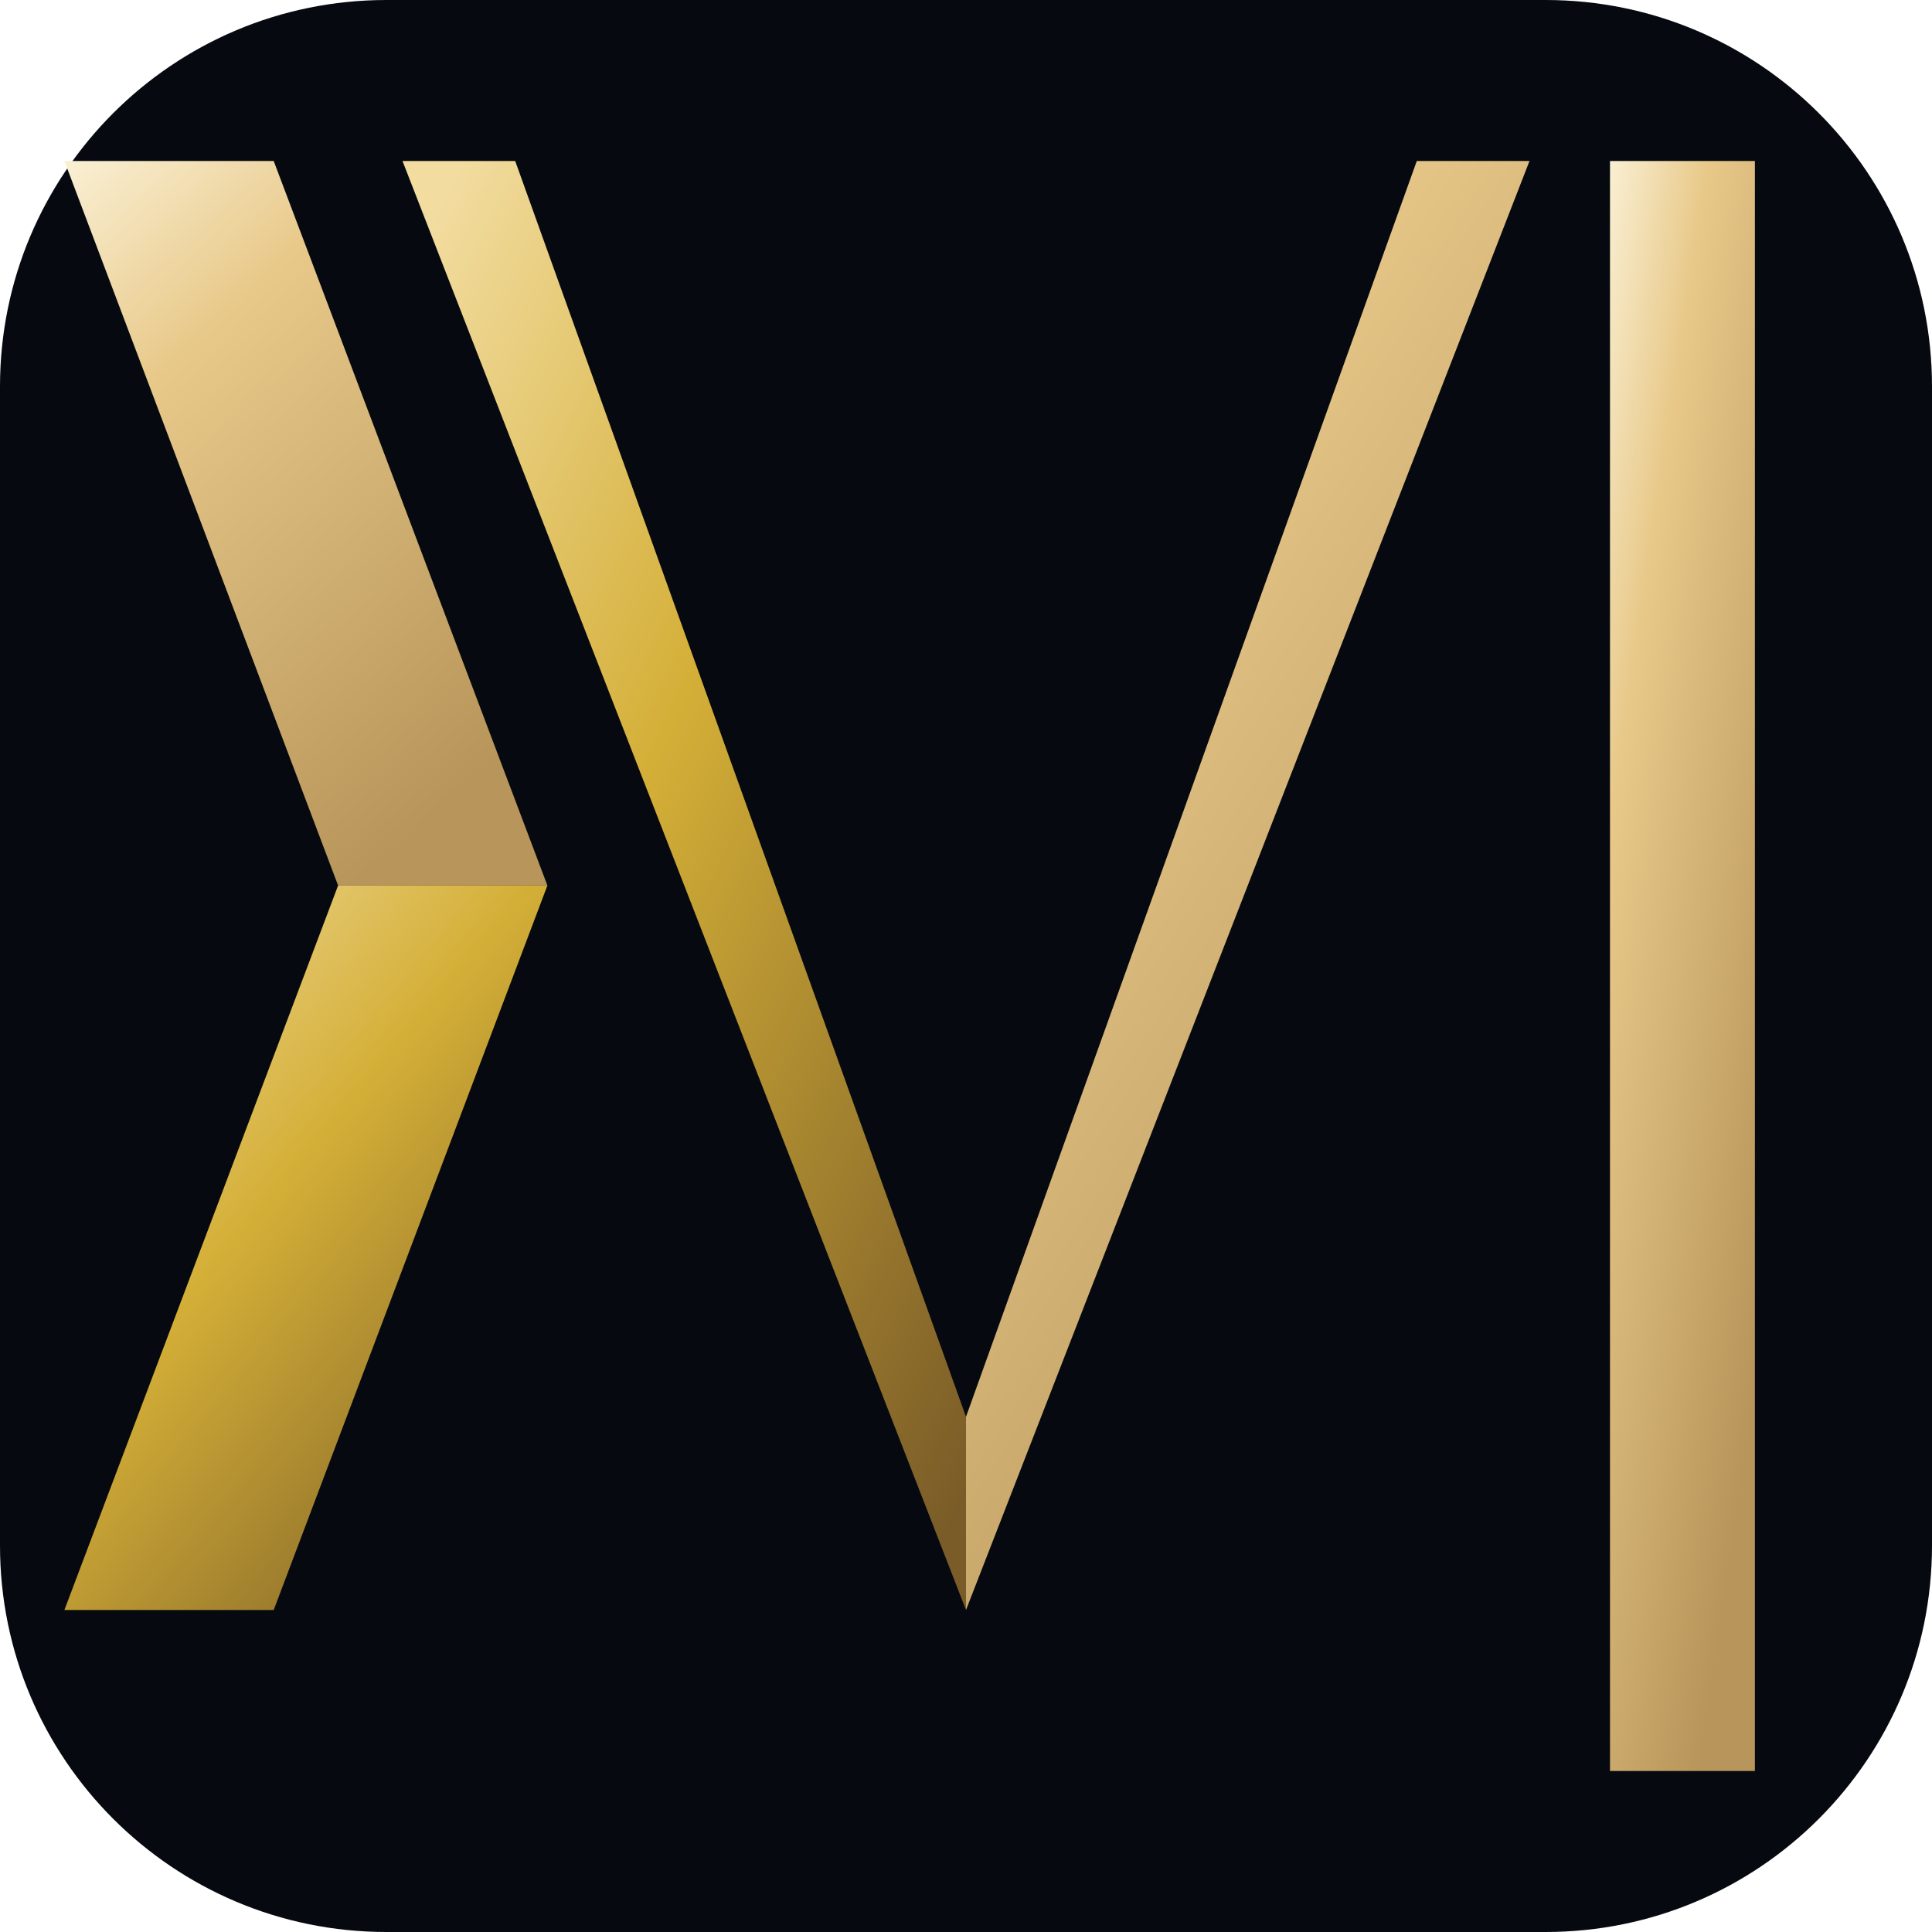
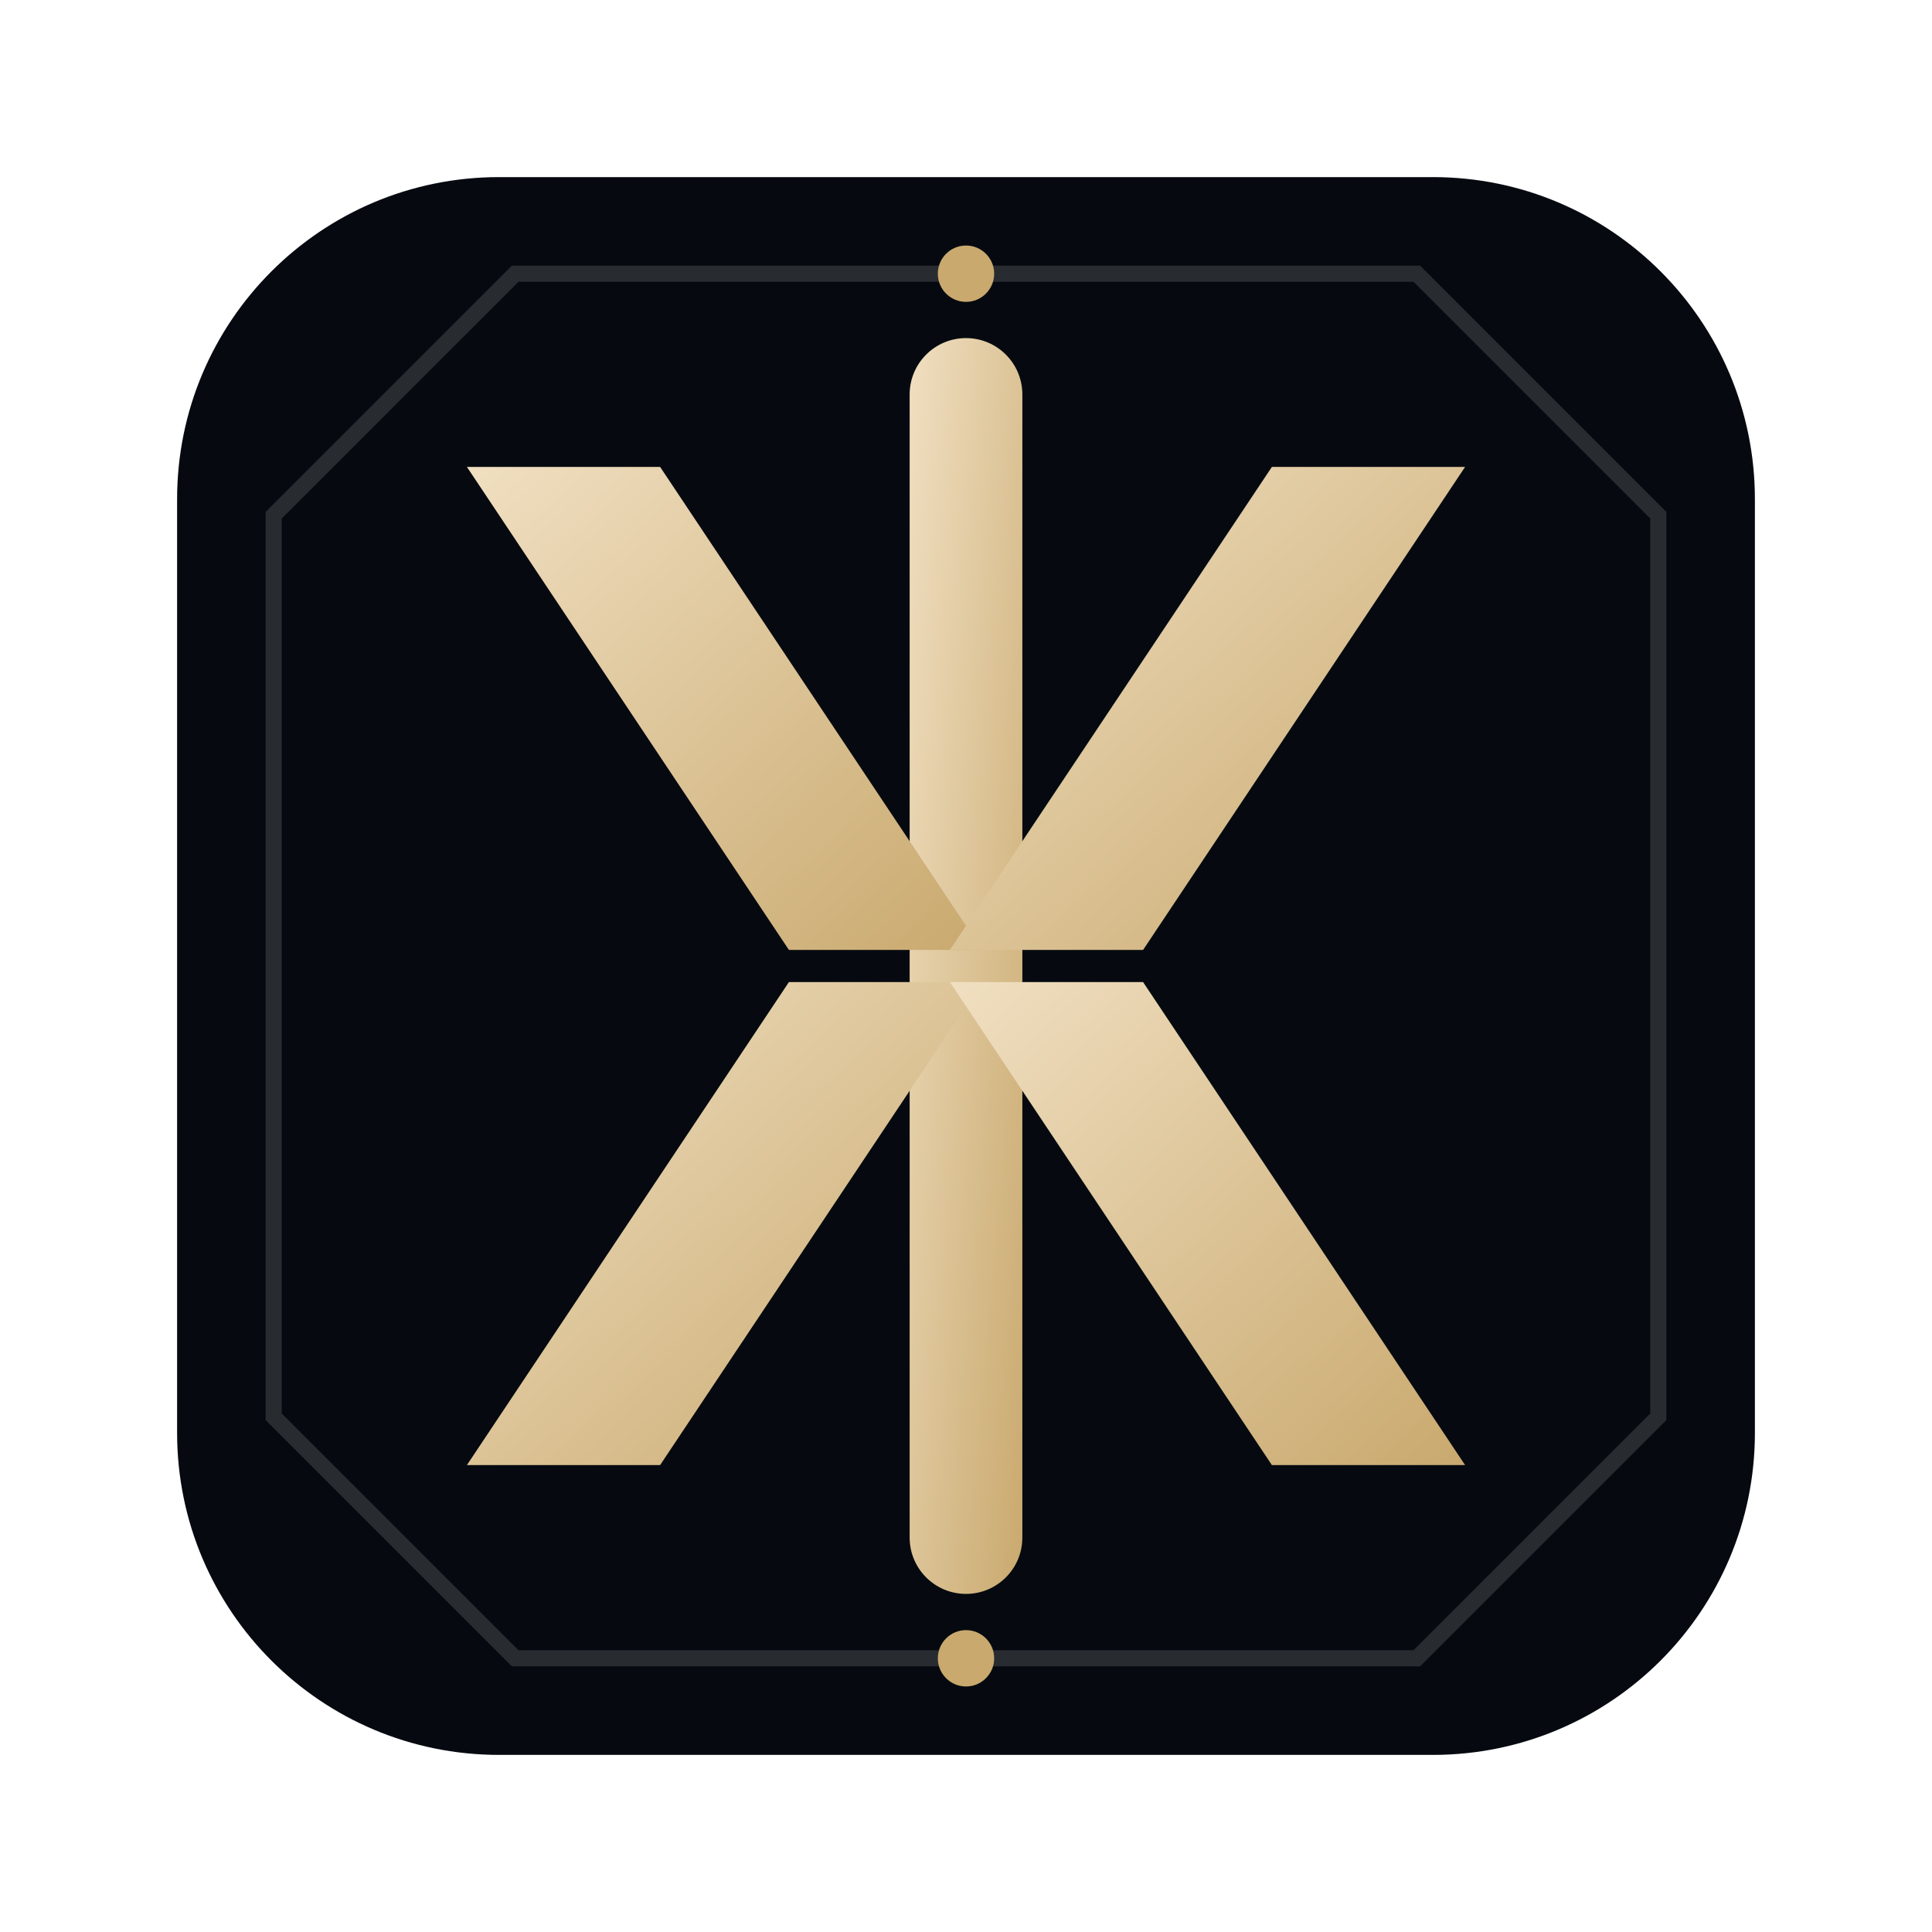
- <svg xmlns="http://www.w3.org/2000/svg" width="32" height="32" viewBox="0 0 240 240" fill="none" role="img" aria-label="XVI">
+ <svg xmlns="http://www.w3.org/2000/svg" viewBox="0 0 240 240" role="img" aria-label="XVI Group icon">
  <defs>
-     <linearGradient id="fG1" x1="0.1" y1="0" x2="0.9" y2="1">
-       <stop offset="0%" stop-color="#F2DCA0" />
-       <stop offset="42%" stop-color="#D4AF37" />
-       <stop offset="100%" stop-color="#7A5C28" />
-     </linearGradient>
-     <linearGradient id="fG2" x1="0" y1="0" x2="0.6" y2="1">
-       <stop offset="0%" stop-color="#FAF0D4" />
-       <stop offset="30%" stop-color="#E8C98A" />
-       <stop offset="100%" stop-color="#B8955A" />
+     <linearGradient id="gold" x1="0%" y1="0%" x2="100%" y2="100%">
+       <stop offset="0%" stop-color="#F0DFC1" />
+       <stop offset="100%" stop-color="#C9A96E" />
    </linearGradient>
  </defs>
-   <rect width="240" height="240" rx="48" fill="#060A10" />
-   <g>
-     <path d="M 50,20 L 120,200 L 120,176 L 64,20 Z" fill="url(#fG1)" />
-     <path d="M 190,20 L 120,200 L 120,176 L 176,20 Z" fill="url(#fG2)" />
-     <path d="M 8,20 L 34,20 L 68,110 L 42,110 Z" fill="url(#fG2)" />
-     <path d="M 42,110 L 68,110 L 34,200 L 8,200 Z" fill="url(#fG1)" />
-     <path d="M 200,20 L 218,20 L 218,220 L 200,220 Z" fill="url(#fG2)" />
-   </g>
+   <rect x="22" y="22" width="196" height="196" rx="40" fill="#060A10" />
+   <path d="M64 34H176L206 64V176L176 206H64L34 176V64L64 34Z" fill="none" stroke="rgba(255,255,255,0.14)" stroke-width="2" />
+   <rect x="113" y="42" width="14" height="156" rx="7" fill="url(#gold)" />
+   <path d="M58 58H82L122 118H98L58 58Z" fill="url(#gold)" />
+   <path d="M98 122H122L82 182H58L98 122Z" fill="url(#gold)" />
+   <path d="M158 58H182L142 118H118L158 58Z" fill="url(#gold)" />
+   <path d="M118 122H142L182 182H158L118 122Z" fill="url(#gold)" />
+   <path d="M52 120H188" stroke="url(#gold)" stroke-width="2" stroke-linecap="round" opacity=".92" />
+   <circle cx="120" cy="34" r="3.5" fill="#C9A96E" />
+   <circle cx="120" cy="206" r="3.5" fill="#C9A96E" />
</svg>
